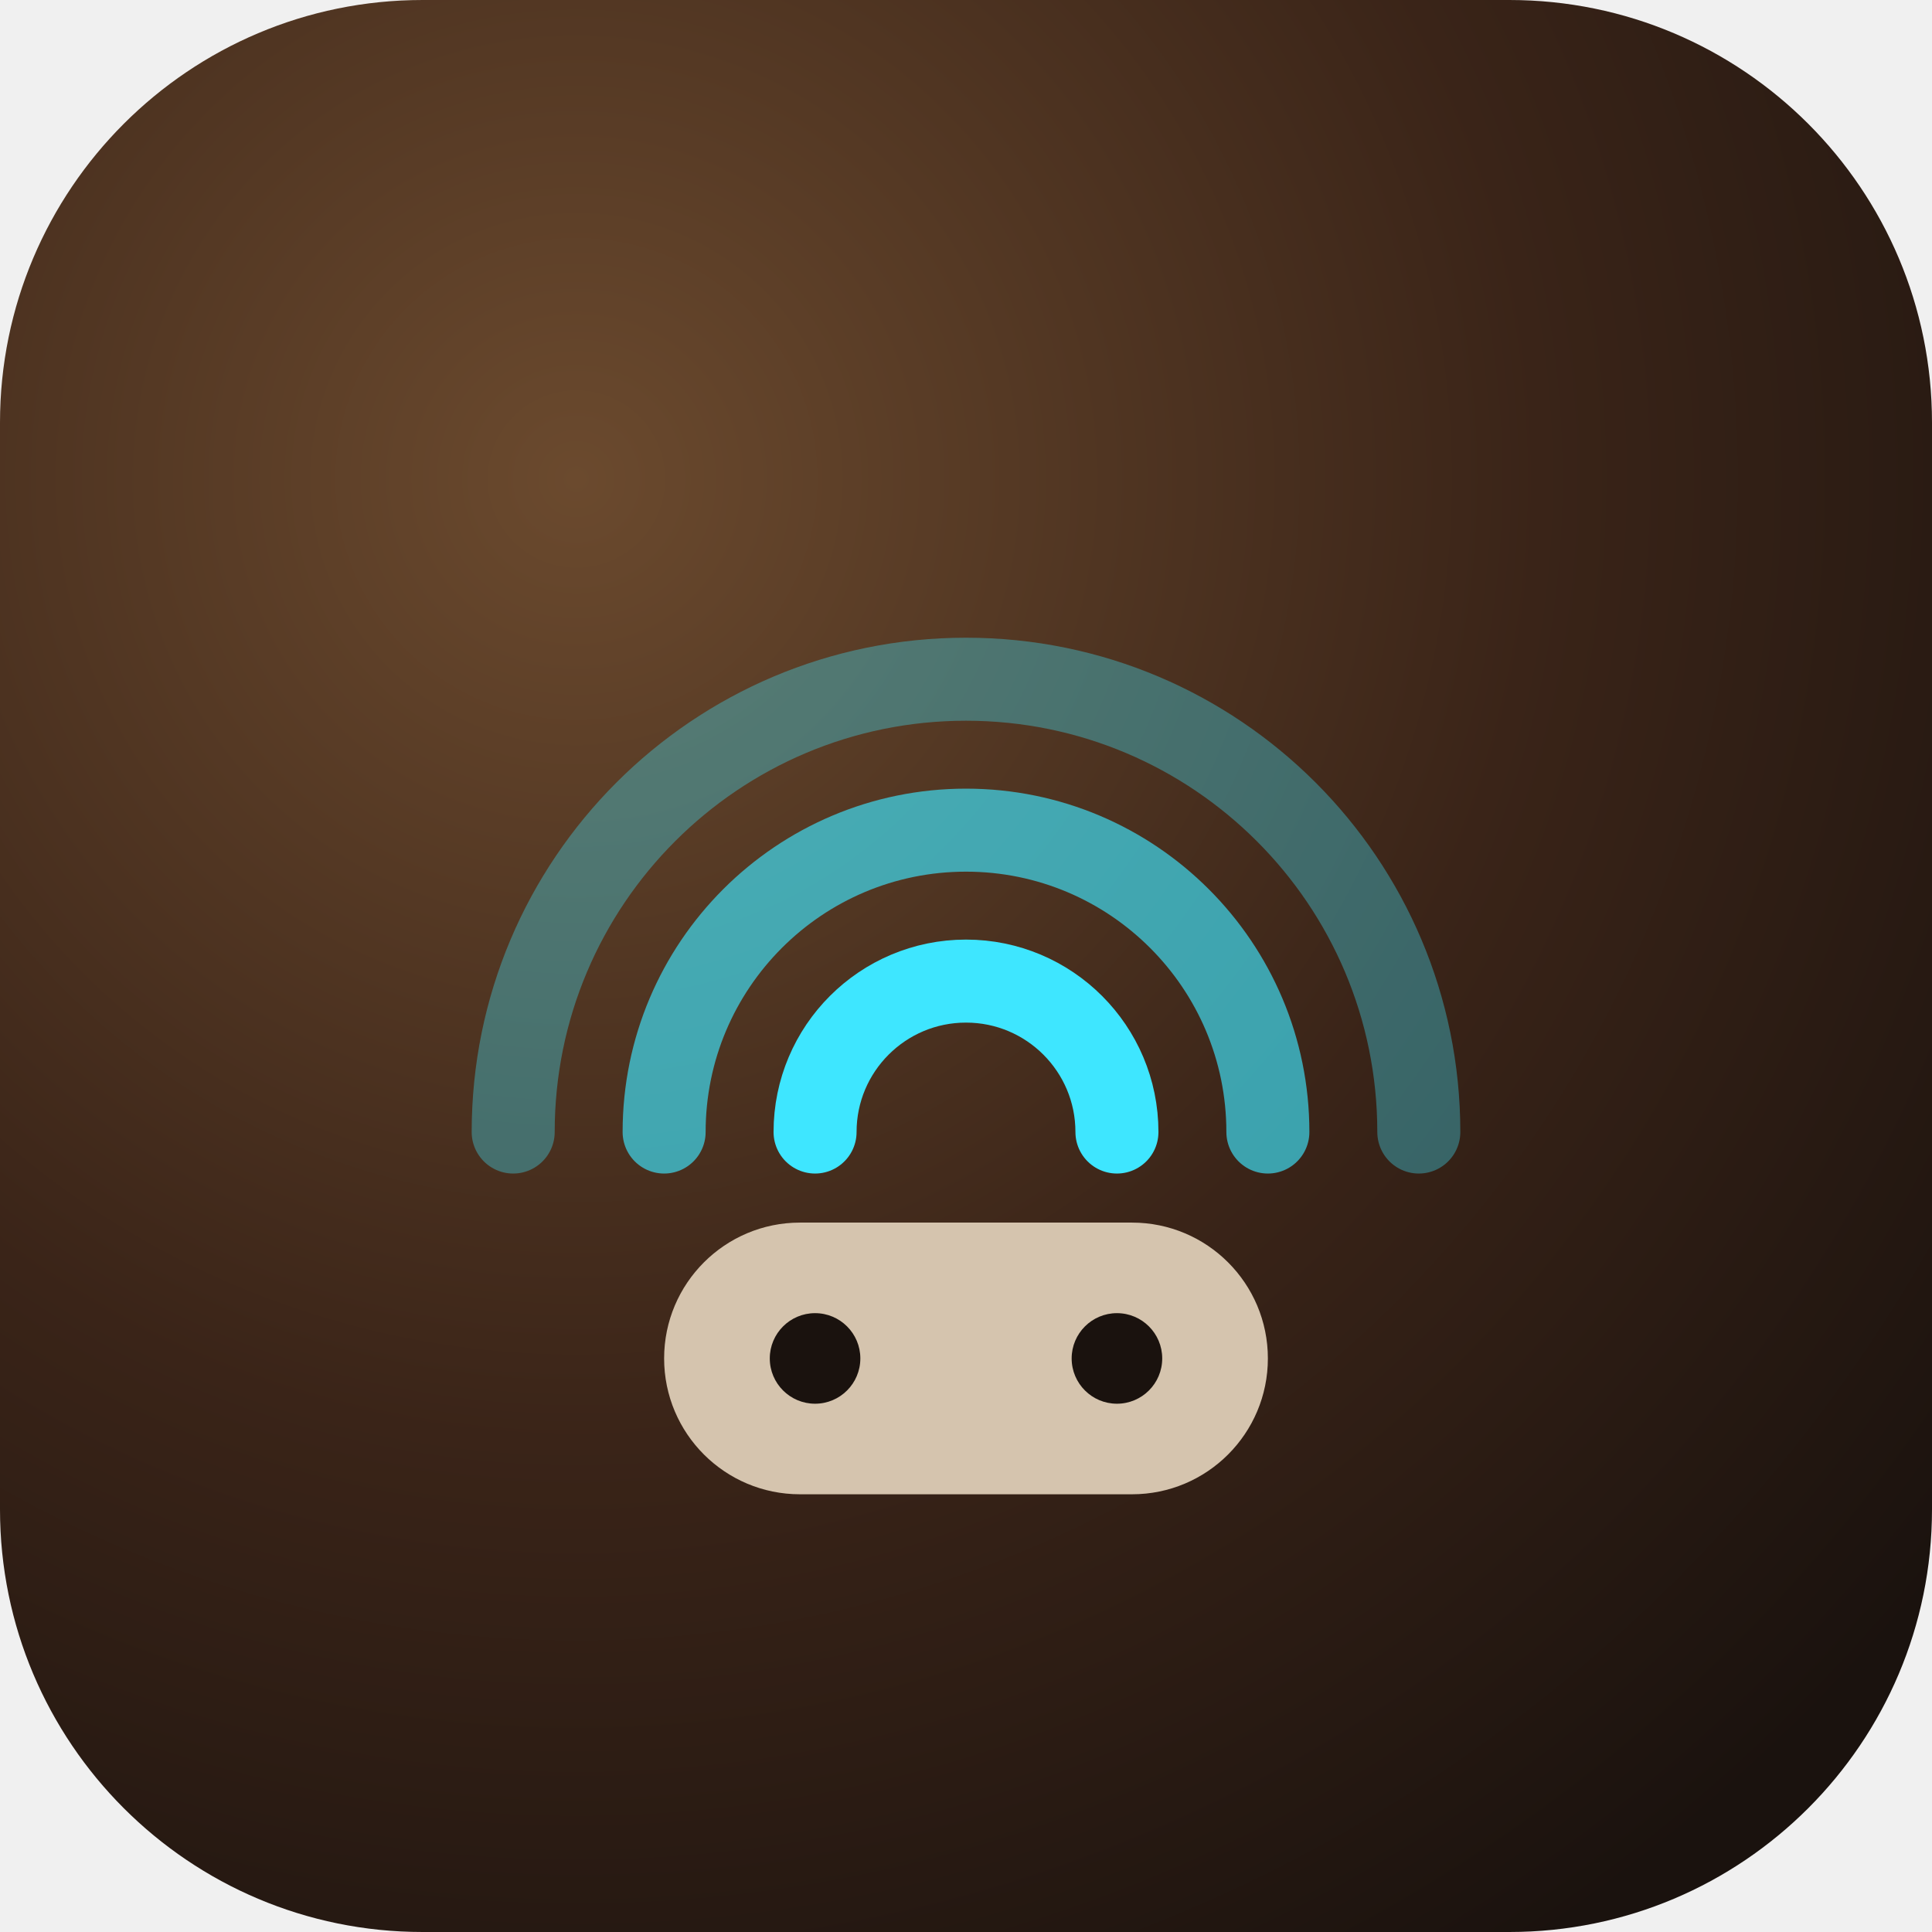
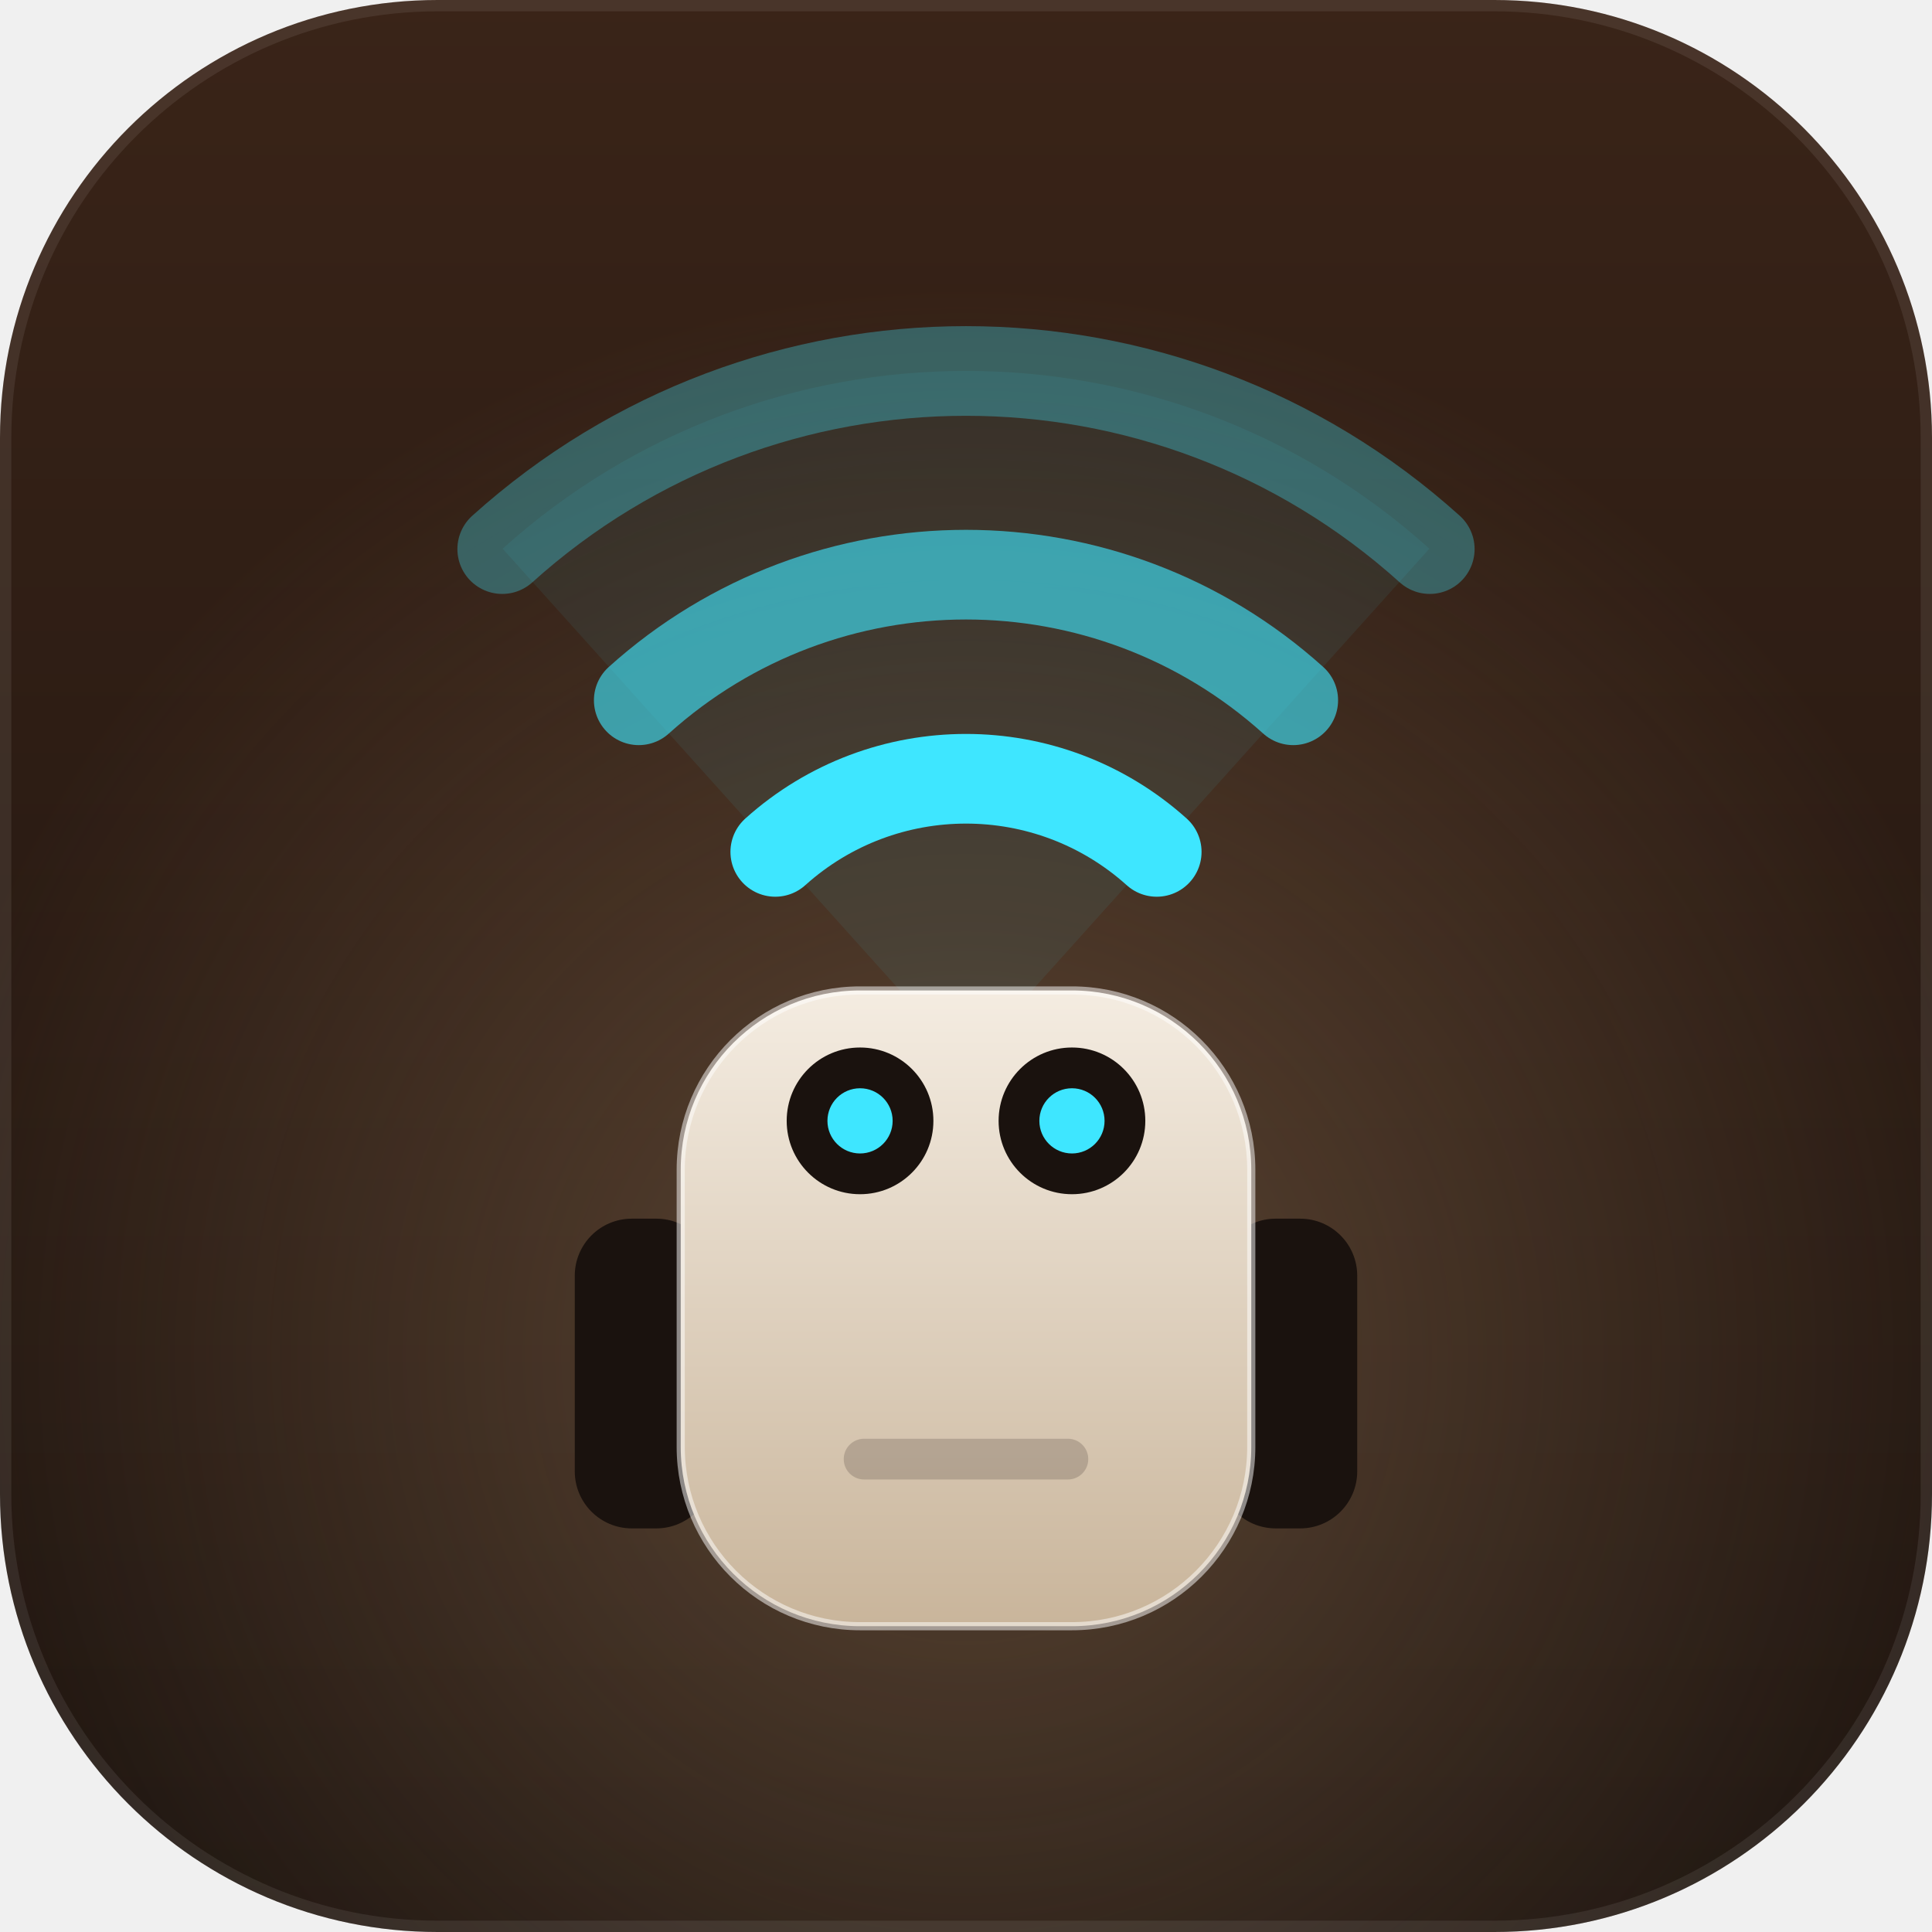
<svg xmlns="http://www.w3.org/2000/svg" viewBox="0 0 512 512">
  <defs>
-     <radialGradient id="g" cx="30%" cy="25%" r="90%">
-       <stop offset="0" stop-color="#6B4A2E" />
-       <stop offset=".55" stop-color="#3A2418" />
+     <linearGradient id="bg" x1="0" y1="0" x2="0" y2="1">
+       <stop offset="0" stop-color="#3A2418" />
      <stop offset="1" stop-color="#1A120E" />
+     </linearGradient>
+     <radialGradient id="glow" cx="50%" cy="70%" r="55%">
+       <stop offset="0" stop-color="#A88462" stop-opacity=".42" />
+       <stop offset="1" stop-color="#A88462" stop-opacity="0" />
    </radialGradient>
+     <linearGradient id="body" x1="0" y1="0" x2="0" y2="1">
+       <stop offset="0" stop-color="#F4ECE1" />
+       <stop offset="1" stop-color="#C9B59B" />
+     </linearGradient>
  </defs>
-   <rect width="512" height="512" rx="112" fill="url(#g)" />
-   <g fill="none" stroke-linecap="round">
-     <path d="M136 300a120 120 0 0 1 240 0" stroke="#3EE6FF" stroke-width="22" opacity=".35" />
-     <path d="M176 300a80 80 0 0 1 160 0" stroke="#3EE6FF" stroke-width="22" opacity=".65" />
-     <path d="M216 300a40 40 0 0 1 80 0" stroke="#3EE6FF" stroke-width="22" />
+   <rect width="512" height="512" rx="116" fill="url(#bg)" />
+   <rect width="512" height="512" rx="116" fill="url(#glow)" />
+   <rect x="1.5" y="1.5" width="509" height="509" rx="114.5" fill="none" stroke="#fff" stroke-opacity=".08" stroke-width="3" />
+   <g transform="translate(256 256) scale(1.08) translate(-256 -256)">
+     <path d="M256 280L142.3 153.6A170 170 0 0 1 369.7 153.6Z" fill="#3EE6FF" opacity=".07" />
+     <g fill="none" stroke="#3EE6FF" stroke-width="22" stroke-linecap="round">
+       <path d="M209.2 228.0A70 70 0 0 1 302.8 228.0" opacity="1" />
+       <path d="M175.7 190.8A120 120 0 0 1 336.3 190.8" opacity="0.62" />
+       <path d="M142.2 153.7A170 170 0 0 1 369.8 153.7" opacity="0.32" />
+     </g>
+     <rect x="160" y="318" width="34" height="76" rx="14" fill="#1A120E" />
+     <rect x="318" y="318" width="34" height="76" rx="14" fill="#1A120E" />
+     <rect x="186" y="262" width="140" height="156" rx="44" fill="url(#body)" />
+     <rect x="186" y="262" width="140" height="156" rx="44" fill="none" stroke="#fff" stroke-opacity=".5" stroke-width="2" />
+     <circle cx="230" cy="294" r="18" fill="#1A120E" />
+     <circle cx="282" cy="294" r="18" fill="#1A120E" />
+     <circle cx="230" cy="294" r="8" fill="#3EE6FF" />
+     <circle cx="282" cy="294" r="8" fill="#3EE6FF" />
+     <rect x="226" y="372" width="60" height="10" rx="5" fill="#1A120E" opacity=".18" />
  </g>
-   <rect x="176" y="324" width="160" height="72" rx="36" fill="#D5C4AE" />
-   <circle cx="216" cy="360" r="12" fill="#1A120E" />
-   <circle cx="296" cy="360" r="12" fill="#1A120E" />
</svg>
